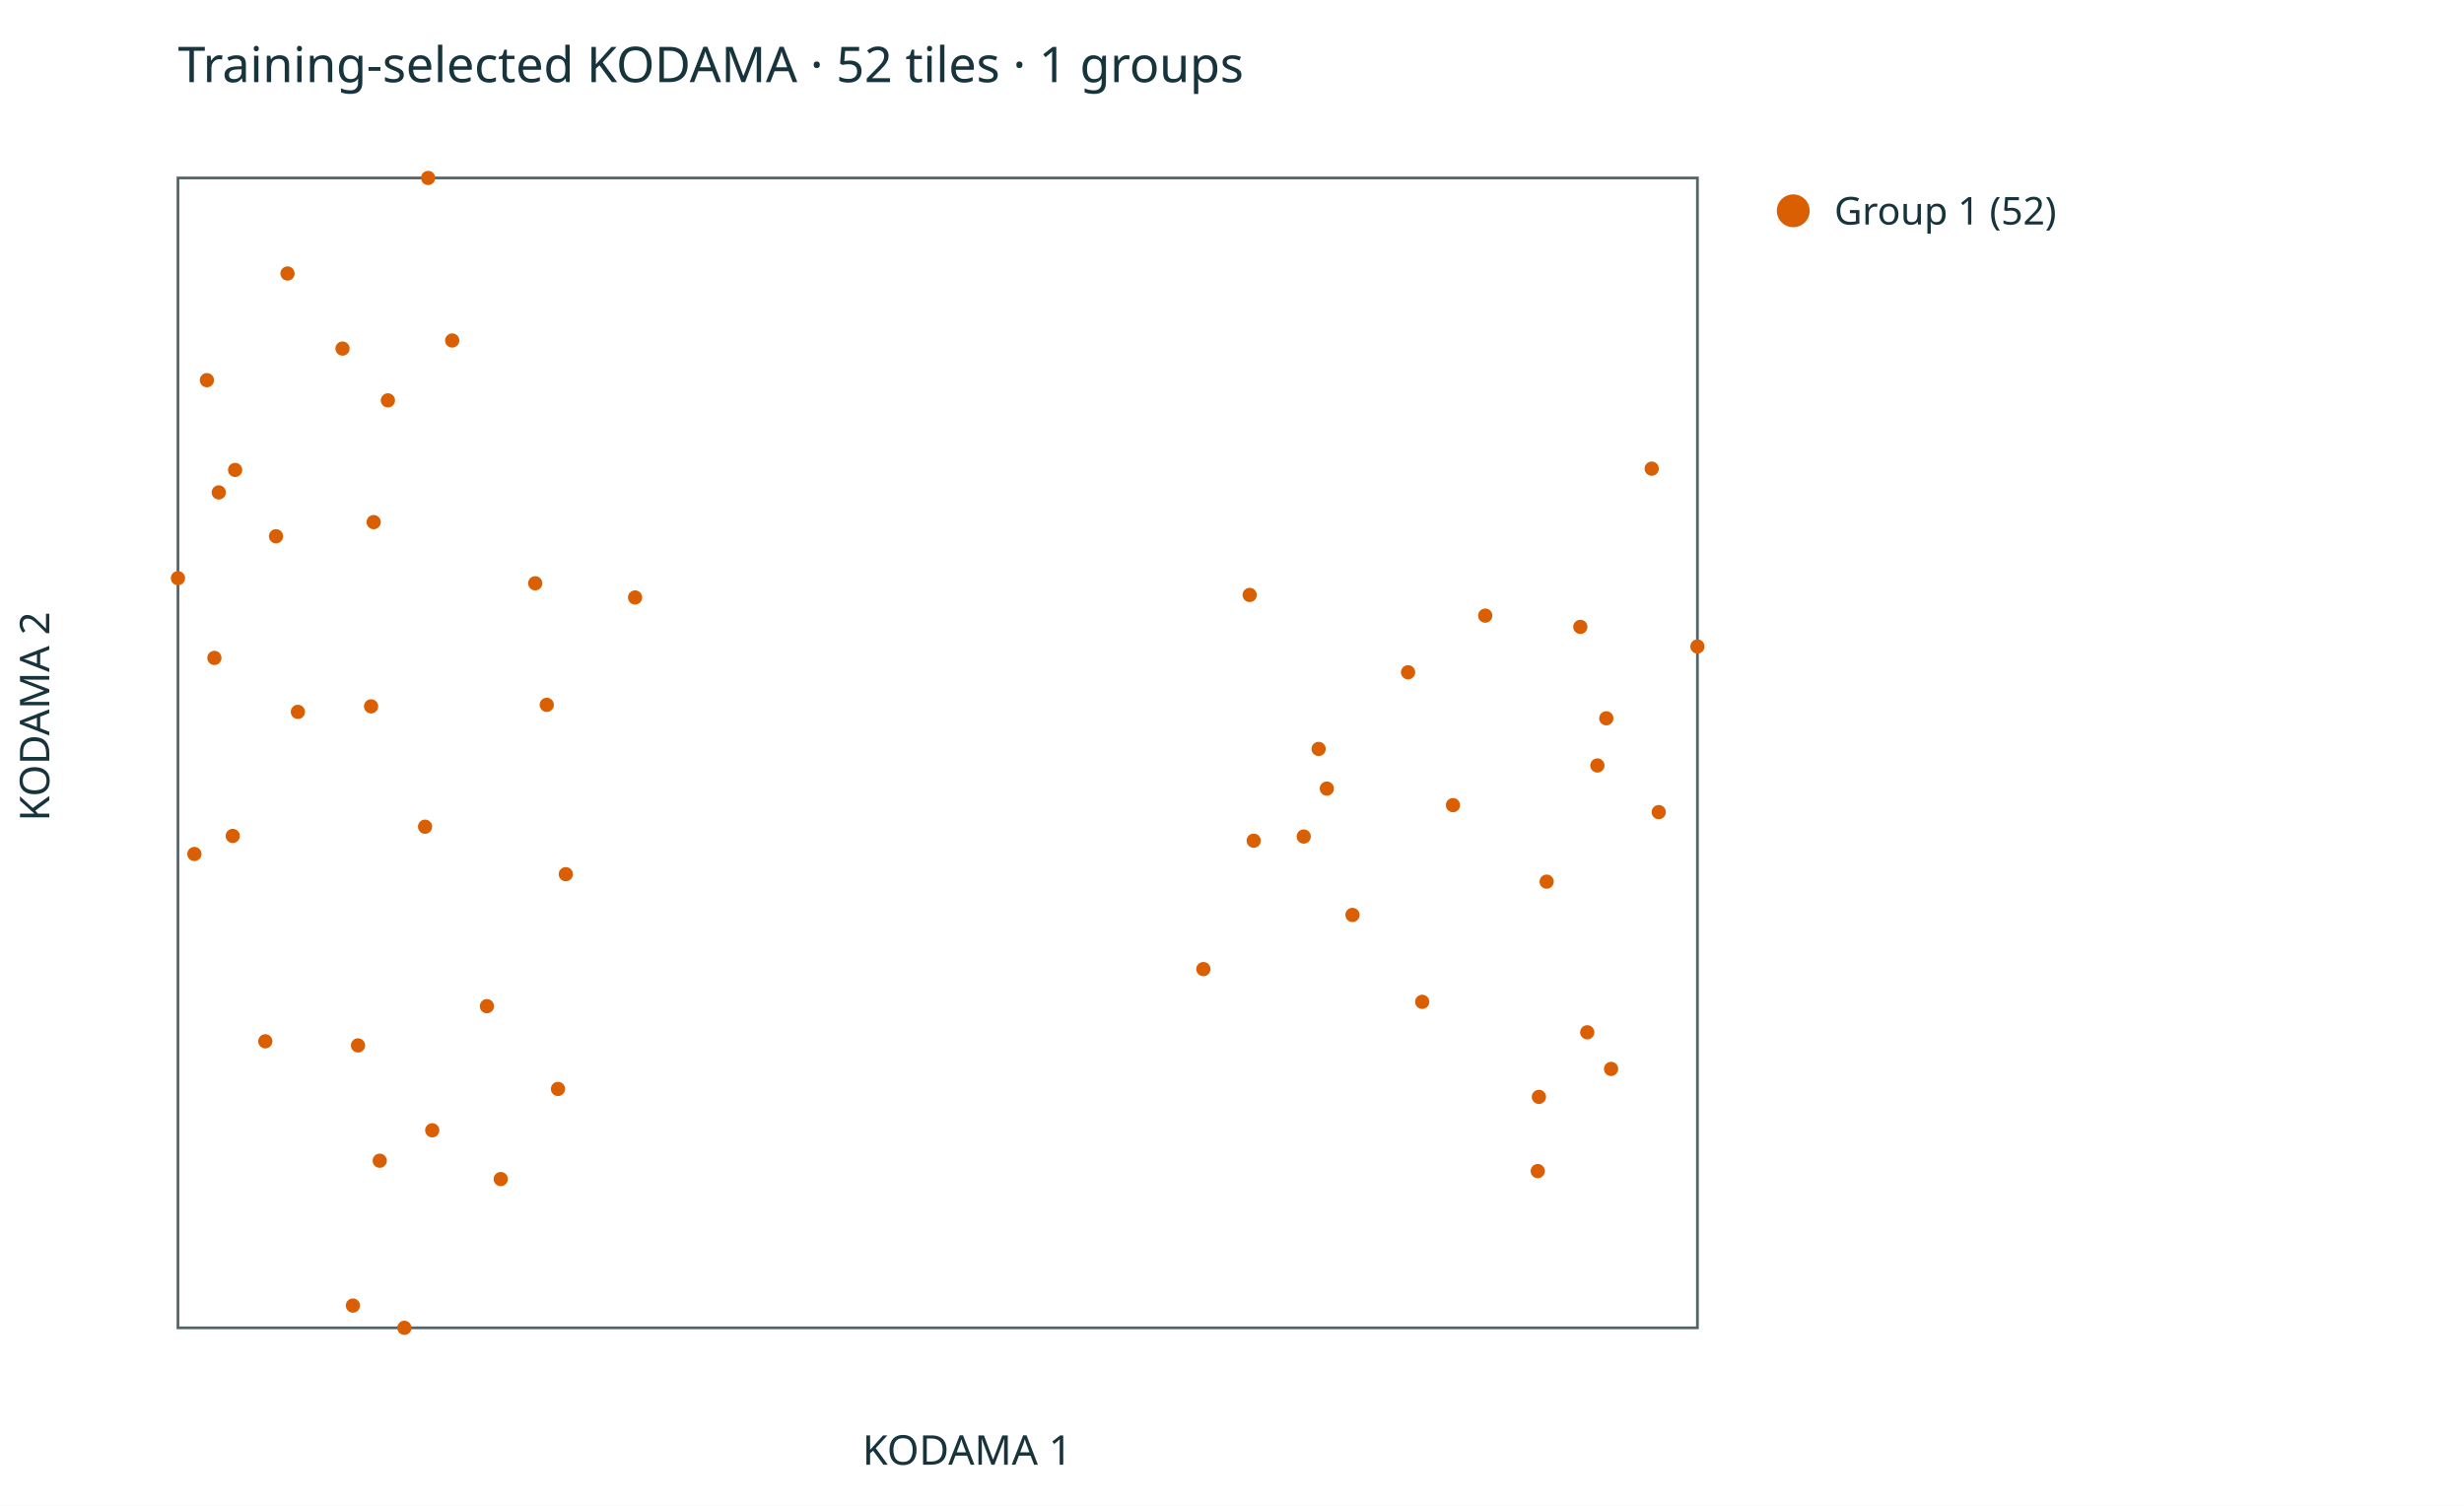
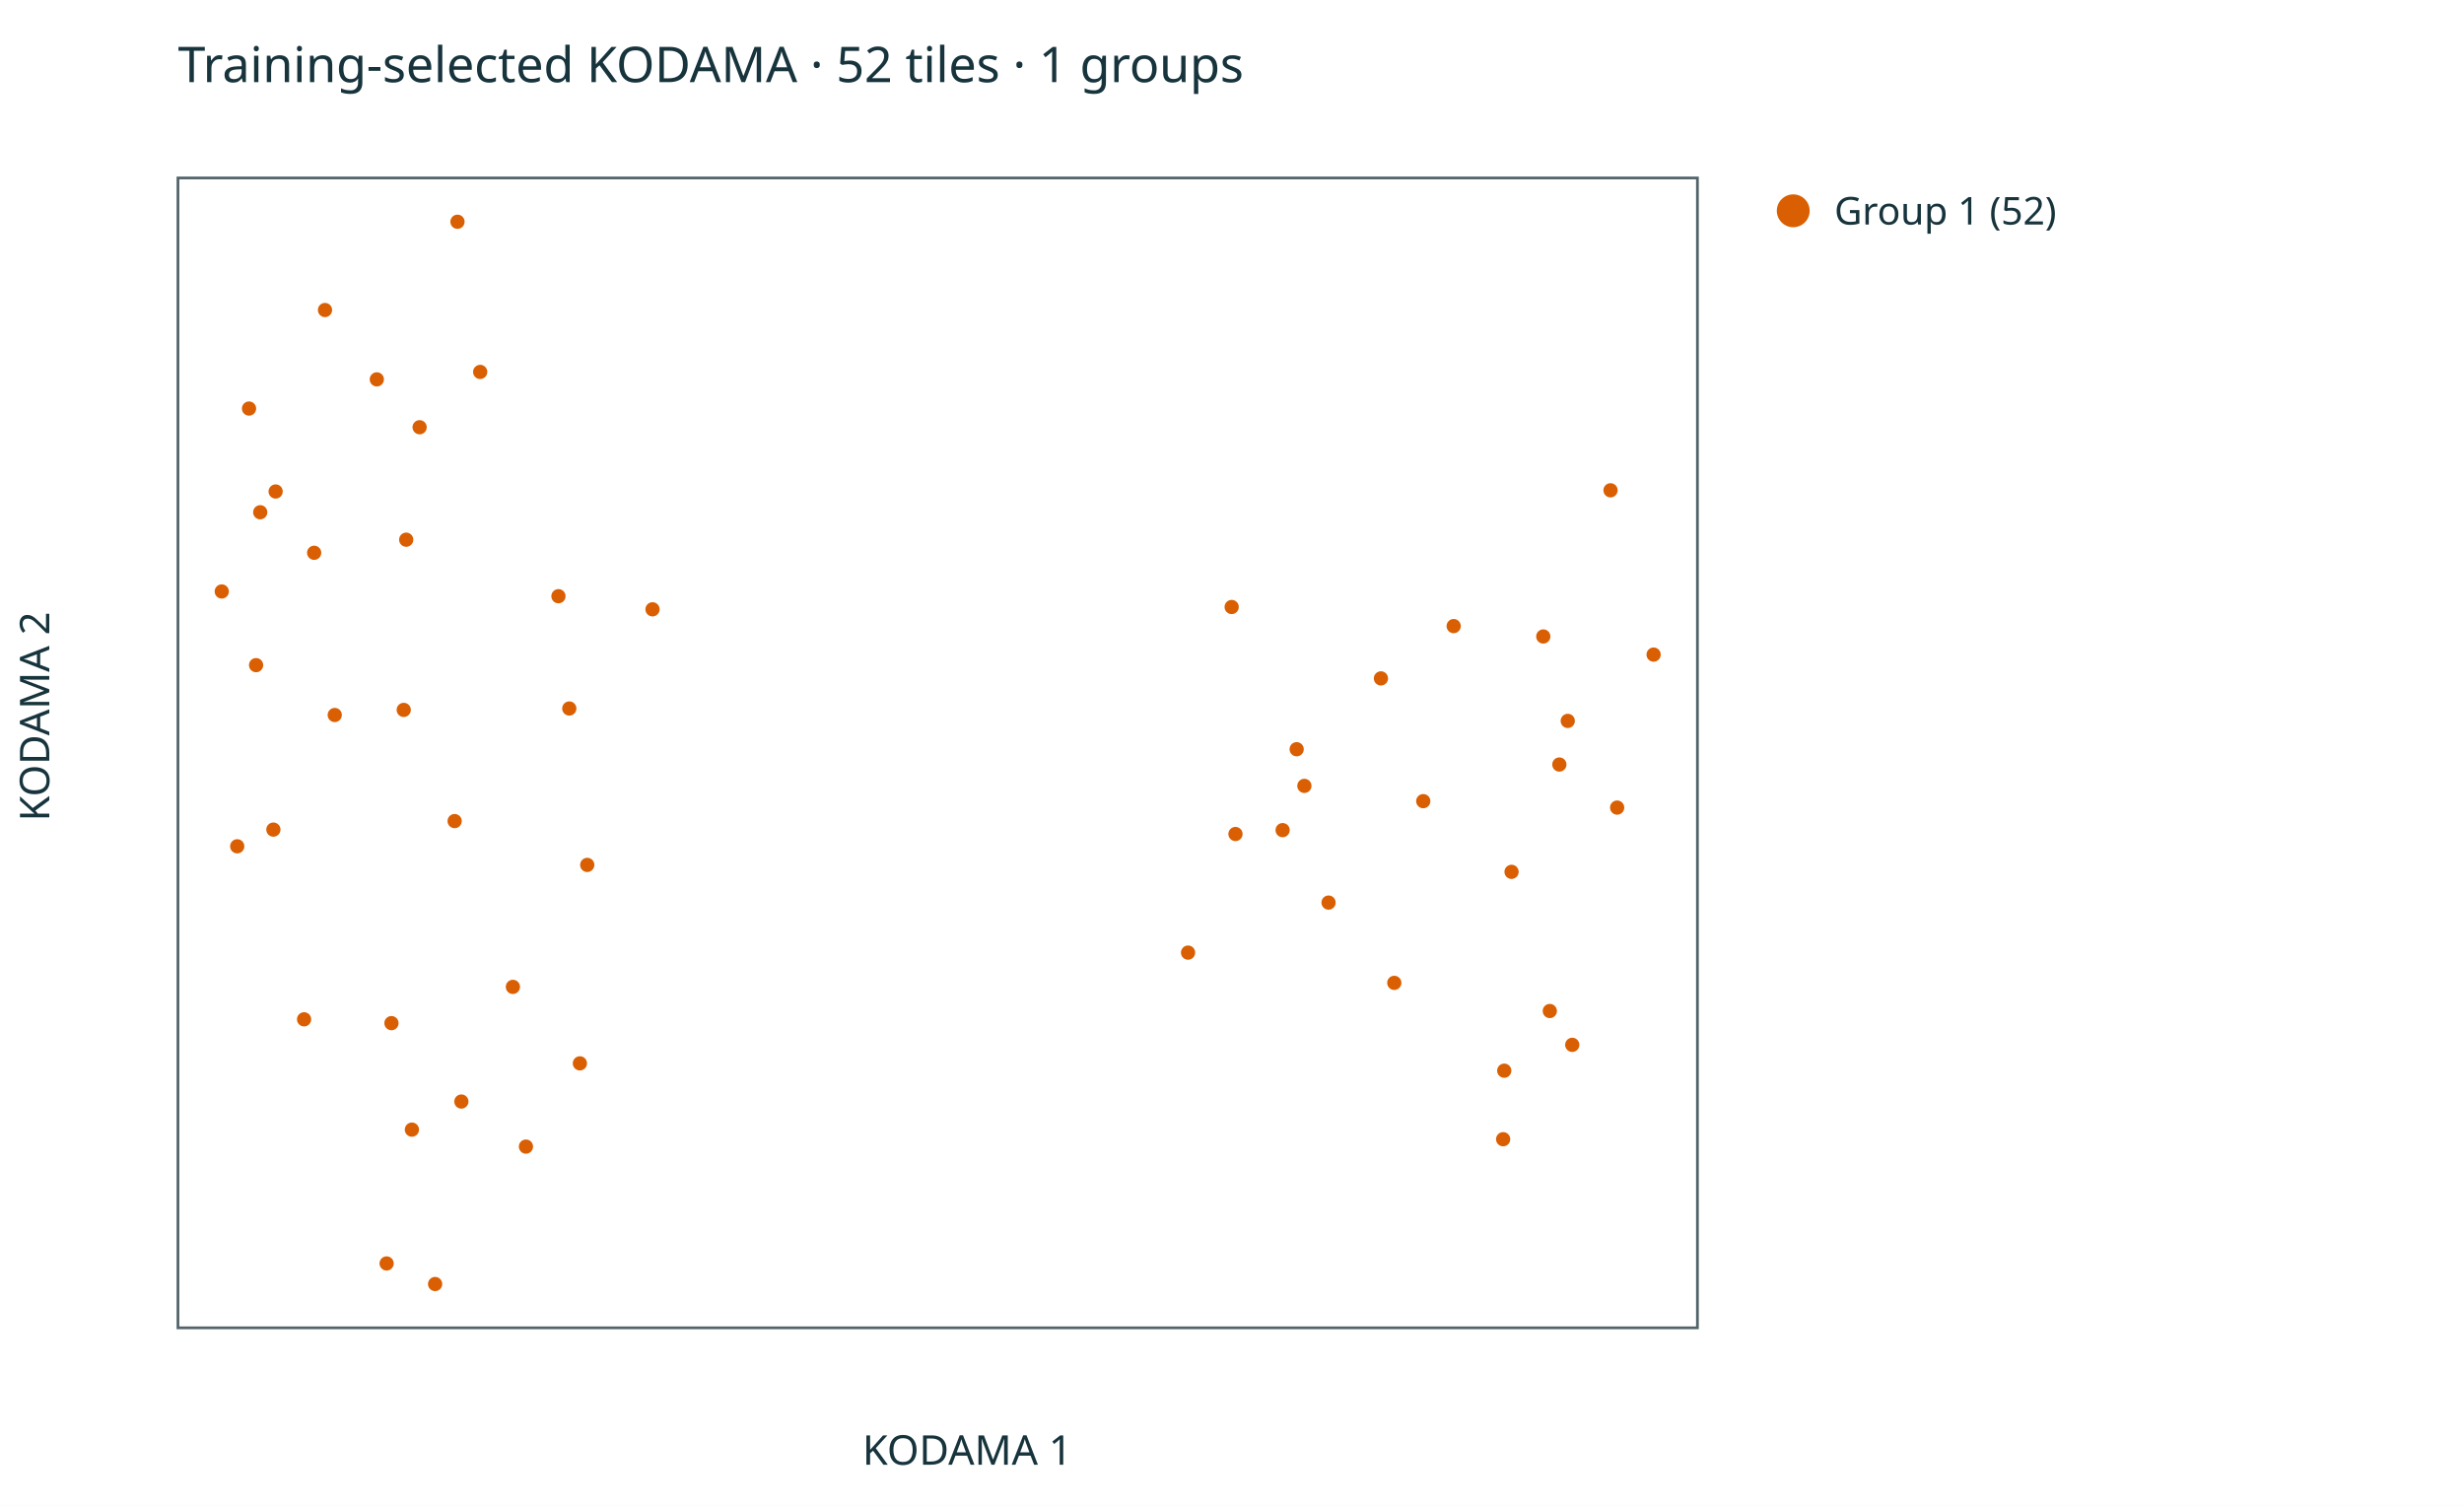
<svg xmlns="http://www.w3.org/2000/svg" width="900" height="550" viewBox="0 0 900 550">
  <rect width="900" height="550" fill="#fff" />
  <text x="65" y="30" font-family="sans-serif" font-size="18" fill="#17343d">Training-selected KODAMA · 52 tiles · 1 groups</text>
  <rect x="65" y="65" width="555" height="420" fill="#fff" stroke="#52646a" />
  <text x="315" y="535" font-family="sans-serif" font-size="15" fill="#17343d">KODAMA 1</text>
  <text x="18" y="300" transform="rotate(-90 18 300)" font-family="sans-serif" font-size="15" fill="#17343d">KODAMA 2</text>
-   <circle cx="484.64" cy="288.04" r="2.6" fill="#d95f02" />
-   <circle cx="583.46" cy="279.60" r="2.6" fill="#d95f02" />
-   <circle cx="561.68" cy="427.75" r="2.6" fill="#d95f02" />
-   <circle cx="588.46" cy="390.43" r="2.6" fill="#d95f02" />
-   <circle cx="156.37" cy="65.00" r="2.6" fill="#d95f02" />
-   <circle cx="605.87" cy="296.63" r="2.6" fill="#d95f02" />
-   <circle cx="519.48" cy="365.93" r="2.6" fill="#d95f02" />
-   <circle cx="620.00" cy="236.14" r="2.6" fill="#d95f02" />
-   <circle cx="476.20" cy="305.55" r="2.6" fill="#d95f02" />
-   <circle cx="481.64" cy="273.55" r="2.6" fill="#d95f02" />
-   <circle cx="586.72" cy="262.36" r="2.6" fill="#d95f02" />
-   <circle cx="494.01" cy="334.19" r="2.6" fill="#d95f02" />
-   <circle cx="65.00" cy="211.18" r="2.6" fill="#d95f02" />
-   <circle cx="141.69" cy="146.24" r="2.6" fill="#d95f02" />
-   <circle cx="577.23" cy="228.97" r="2.6" fill="#d95f02" />
-   <circle cx="564.93" cy="322.03" r="2.6" fill="#d95f02" />
-   <circle cx="79.91" cy="179.86" r="2.6" fill="#d95f02" />
-   <circle cx="530.71" cy="294.08" r="2.6" fill="#d95f02" />
-   <circle cx="457.93" cy="307.07" r="2.6" fill="#d95f02" />
-   <circle cx="514.31" cy="245.55" r="2.6" fill="#d95f02" />
-   <circle cx="155.26" cy="301.96" r="2.6" fill="#d95f02" />
-   <circle cx="603.30" cy="171.18" r="2.6" fill="#d95f02" />
-   <circle cx="562.10" cy="400.65" r="2.6" fill="#d95f02" />
-   <circle cx="108.80" cy="260.02" r="2.6" fill="#d95f02" />
-   <circle cx="100.82" cy="195.88" r="2.6" fill="#d95f02" />
-   <circle cx="439.55" cy="353.97" r="2.6" fill="#d95f02" />
-   <circle cx="456.45" cy="217.31" r="2.6" fill="#d95f02" />
-   <circle cx="195.50" cy="213.05" r="2.6" fill="#d95f02" />
-   <circle cx="231.97" cy="218.23" r="2.6" fill="#d95f02" />
-   <circle cx="579.76" cy="377.06" r="2.6" fill="#d95f02" />
-   <circle cx="75.57" cy="138.86" r="2.6" fill="#d95f02" />
-   <circle cx="136.49" cy="190.71" r="2.6" fill="#d95f02" />
-   <circle cx="203.81" cy="397.75" r="2.6" fill="#d95f02" />
-   <circle cx="542.50" cy="224.87" r="2.6" fill="#d95f02" />
-   <circle cx="177.85" cy="367.52" r="2.6" fill="#d95f02" />
-   <circle cx="128.90" cy="476.87" r="2.6" fill="#d95f02" />
-   <circle cx="147.70" cy="485.00" r="2.6" fill="#d95f02" />
-   <circle cx="85.88" cy="171.65" r="2.6" fill="#d95f02" />
-   <circle cx="135.54" cy="258.00" r="2.6" fill="#d95f02" />
-   <circle cx="165.17" cy="124.37" r="2.6" fill="#d95f02" />
-   <circle cx="206.67" cy="319.30" r="2.6" fill="#d95f02" />
-   <circle cx="71.00" cy="311.93" r="2.6" fill="#d95f02" />
-   <circle cx="138.70" cy="423.96" r="2.6" fill="#d95f02" />
-   <circle cx="130.77" cy="381.85" r="2.6" fill="#d95f02" />
-   <circle cx="96.91" cy="380.35" r="2.6" fill="#d95f02" />
-   <circle cx="78.31" cy="240.31" r="2.6" fill="#d95f02" />
-   <circle cx="199.71" cy="257.45" r="2.6" fill="#d95f02" />
-   <circle cx="85.01" cy="305.33" r="2.6" fill="#d95f02" />
-   <circle cx="157.88" cy="412.85" r="2.6" fill="#d95f02" />
-   <circle cx="182.91" cy="430.67" r="2.6" fill="#d95f02" />
-   <circle cx="105.02" cy="99.90" r="2.6" fill="#d95f02" />
-   <circle cx="125.11" cy="127.32" r="2.6" fill="#d95f02" />
+   <circle cx="476.44" cy="287.05" r="2.6" fill="#d95f02" />
+   <circle cx="569.57" cy="279.25" r="2.6" fill="#d95f02" />
+   <circle cx="549.04" cy="416.11" r="2.6" fill="#d95f02" />
+   <circle cx="574.28" cy="381.64" r="2.6" fill="#d95f02" />
+   <circle cx="167.10" cy="81.00" r="2.6" fill="#d95f02" />
+   <circle cx="590.68" cy="294.98" r="2.6" fill="#d95f02" />
+   <circle cx="509.28" cy="359.00" r="2.6" fill="#d95f02" />
+   <circle cx="604.00" cy="239.10" r="2.6" fill="#d95f02" />
+   <circle cx="468.49" cy="303.22" r="2.6" fill="#d95f02" />
+   <circle cx="473.62" cy="273.66" r="2.6" fill="#d95f02" />
+   <circle cx="572.64" cy="263.32" r="2.6" fill="#d95f02" />
+   <circle cx="485.27" cy="329.68" r="2.6" fill="#d95f02" />
+   <circle cx="81.00" cy="216.04" r="2.6" fill="#d95f02" />
+   <circle cx="153.27" cy="156.05" r="2.6" fill="#d95f02" />
+   <circle cx="563.70" cy="232.48" r="2.6" fill="#d95f02" />
+   <circle cx="552.11" cy="318.45" r="2.6" fill="#d95f02" />
+   <circle cx="95.05" cy="187.11" r="2.6" fill="#d95f02" />
+   <circle cx="519.86" cy="292.63" r="2.6" fill="#d95f02" />
+   <circle cx="451.27" cy="304.63" r="2.6" fill="#d95f02" />
+   <circle cx="504.40" cy="247.79" r="2.6" fill="#d95f02" />
+   <circle cx="166.06" cy="299.91" r="2.6" fill="#d95f02" />
+   <circle cx="588.26" cy="179.09" r="2.6" fill="#d95f02" />
+   <circle cx="549.44" cy="391.08" r="2.6" fill="#d95f02" />
+   <circle cx="122.27" cy="261.16" r="2.6" fill="#d95f02" />
+   <circle cx="114.75" cy="201.91" r="2.6" fill="#d95f02" />
+   <circle cx="433.95" cy="347.95" r="2.6" fill="#d95f02" />
+   <circle cx="449.88" cy="221.71" r="2.6" fill="#d95f02" />
+   <circle cx="203.98" cy="217.77" r="2.6" fill="#d95f02" />
+   <circle cx="238.34" cy="222.56" r="2.6" fill="#d95f02" />
+   <circle cx="566.08" cy="369.28" r="2.6" fill="#d95f02" />
+   <circle cx="90.96" cy="149.23" r="2.6" fill="#d95f02" />
+   <circle cx="148.37" cy="197.13" r="2.6" fill="#d95f02" />
+   <circle cx="211.81" cy="388.40" r="2.6" fill="#d95f02" />
+   <circle cx="530.97" cy="228.69" r="2.6" fill="#d95f02" />
+   <circle cx="187.34" cy="360.47" r="2.6" fill="#d95f02" />
+   <circle cx="141.22" cy="461.49" r="2.6" fill="#d95f02" />
+   <circle cx="158.93" cy="469.00" r="2.6" fill="#d95f02" />
+   <circle cx="100.68" cy="179.52" r="2.6" fill="#d95f02" />
+   <circle cx="147.47" cy="259.30" r="2.6" fill="#d95f02" />
+   <circle cx="175.39" cy="135.85" r="2.6" fill="#d95f02" />
+   <circle cx="214.50" cy="315.92" r="2.6" fill="#d95f02" />
+   <circle cx="86.65" cy="309.12" r="2.6" fill="#d95f02" />
+   <circle cx="150.45" cy="412.61" r="2.6" fill="#d95f02" />
+   <circle cx="142.98" cy="373.71" r="2.6" fill="#d95f02" />
+   <circle cx="111.07" cy="372.32" r="2.6" fill="#d95f02" />
+   <circle cx="93.54" cy="242.95" r="2.6" fill="#d95f02" />
+   <circle cx="207.94" cy="258.79" r="2.6" fill="#d95f02" />
+   <circle cx="99.86" cy="303.02" r="2.6" fill="#d95f02" />
+   <circle cx="168.52" cy="402.35" r="2.6" fill="#d95f02" />
+   <circle cx="192.11" cy="418.81" r="2.6" fill="#d95f02" />
+   <circle cx="118.71" cy="113.24" r="2.6" fill="#d95f02" />
+   <circle cx="137.64" cy="138.57" r="2.6" fill="#d95f02" />
  <circle cx="655" cy="77" r="6" fill="#d95f02" />
  <text x="670" y="82" font-family="sans-serif" font-size="14" fill="#17343d">Group 1 (52)</text>
</svg>
